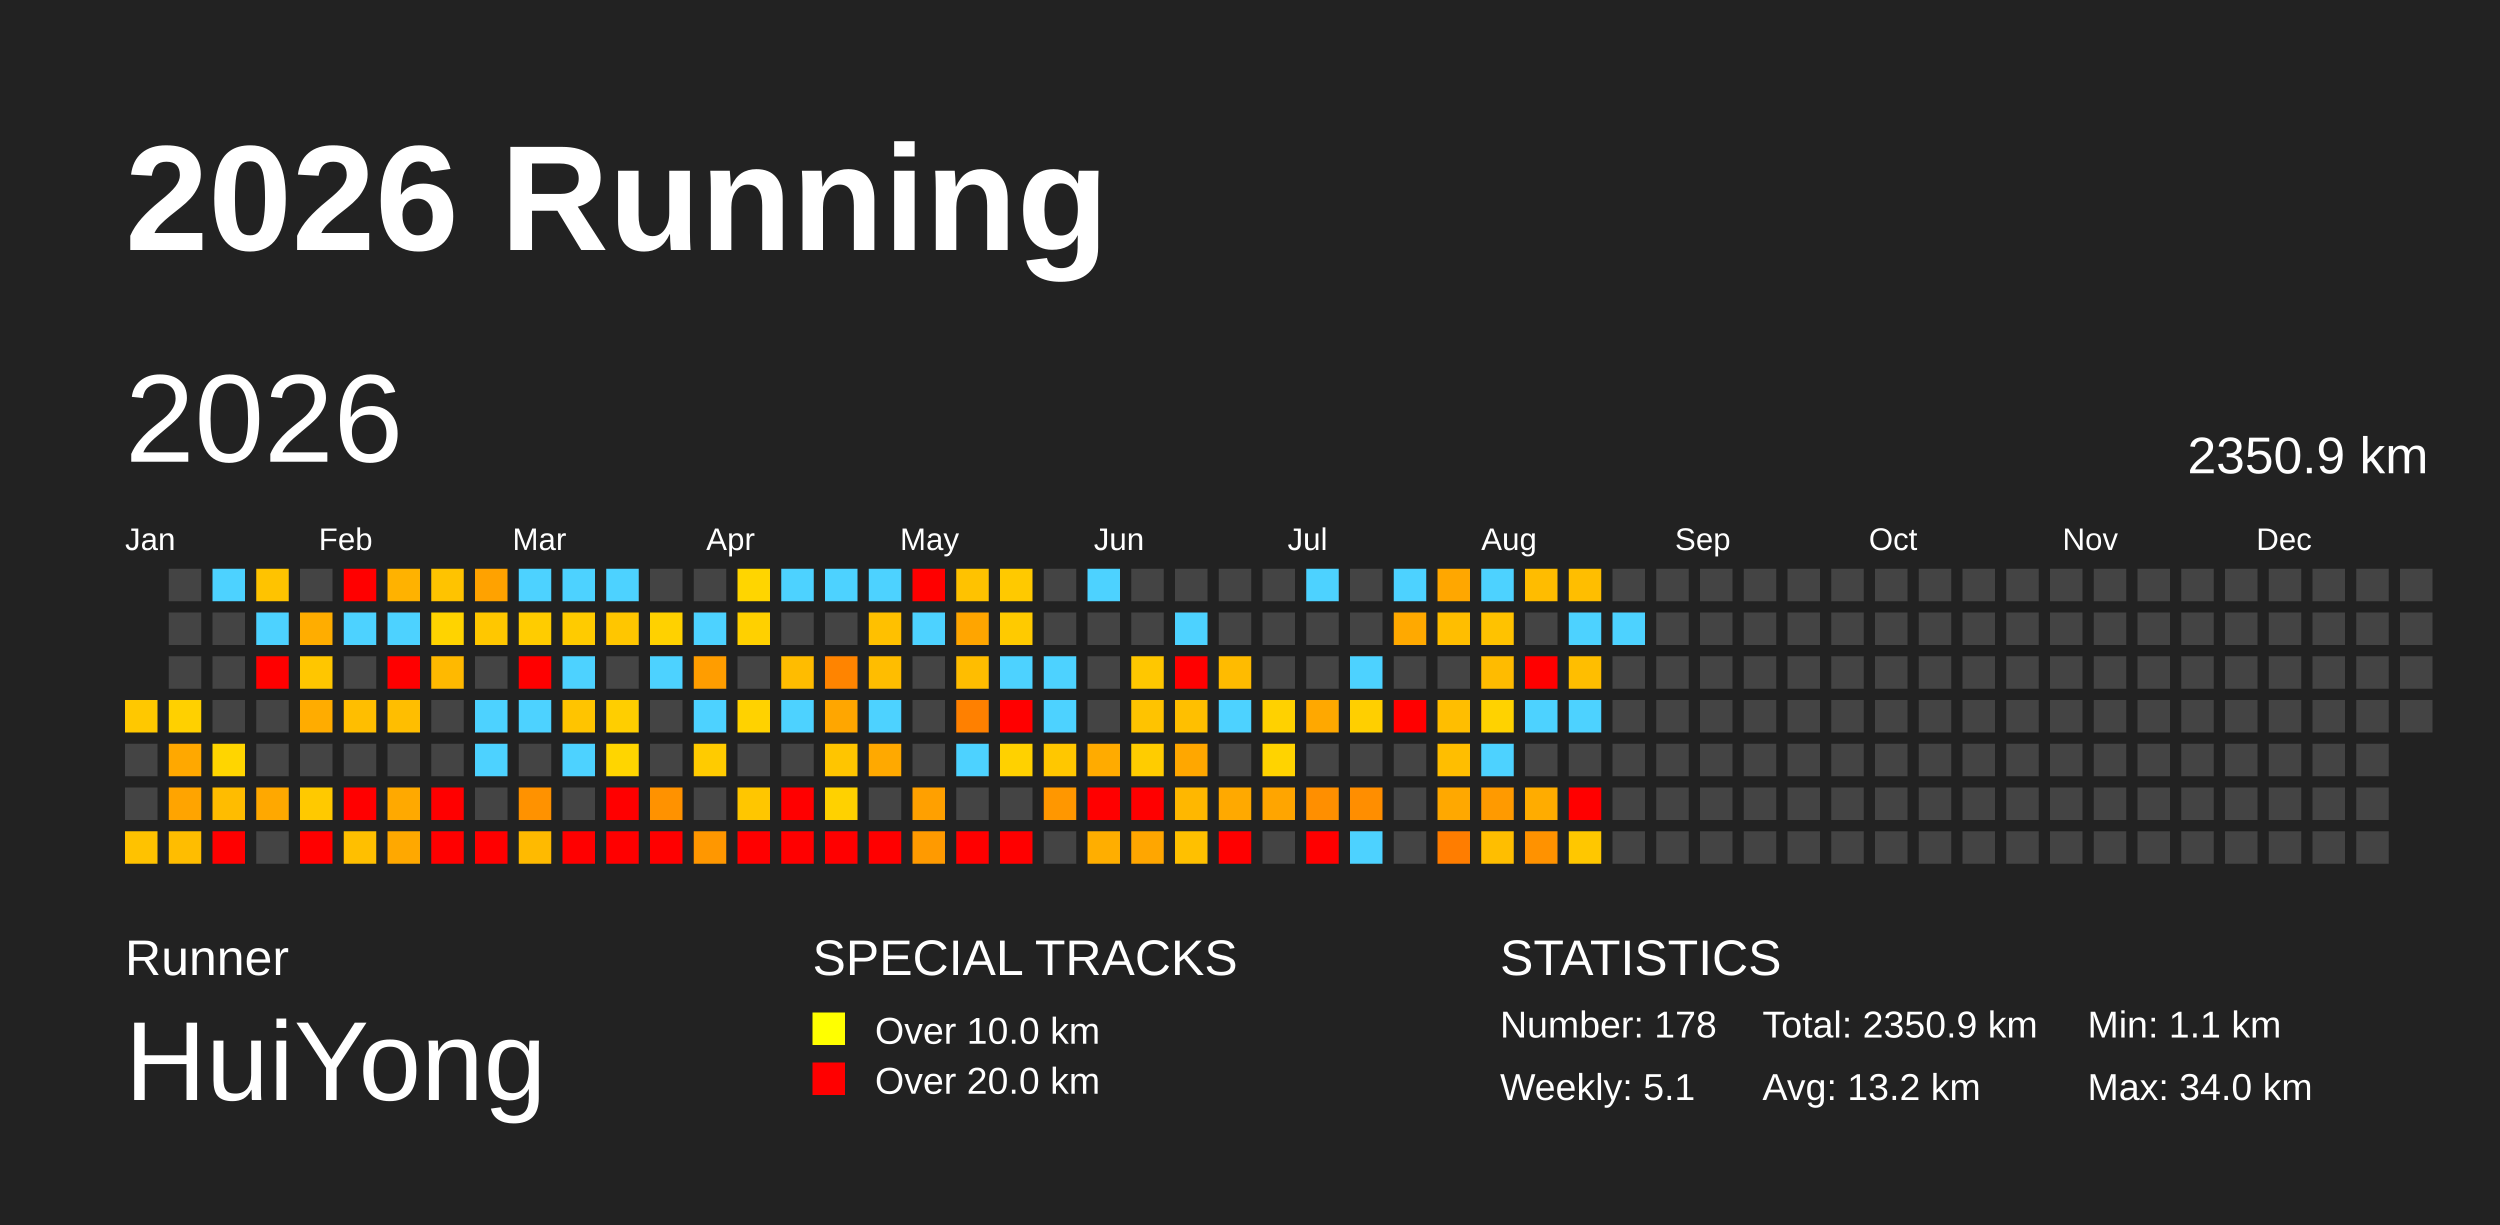
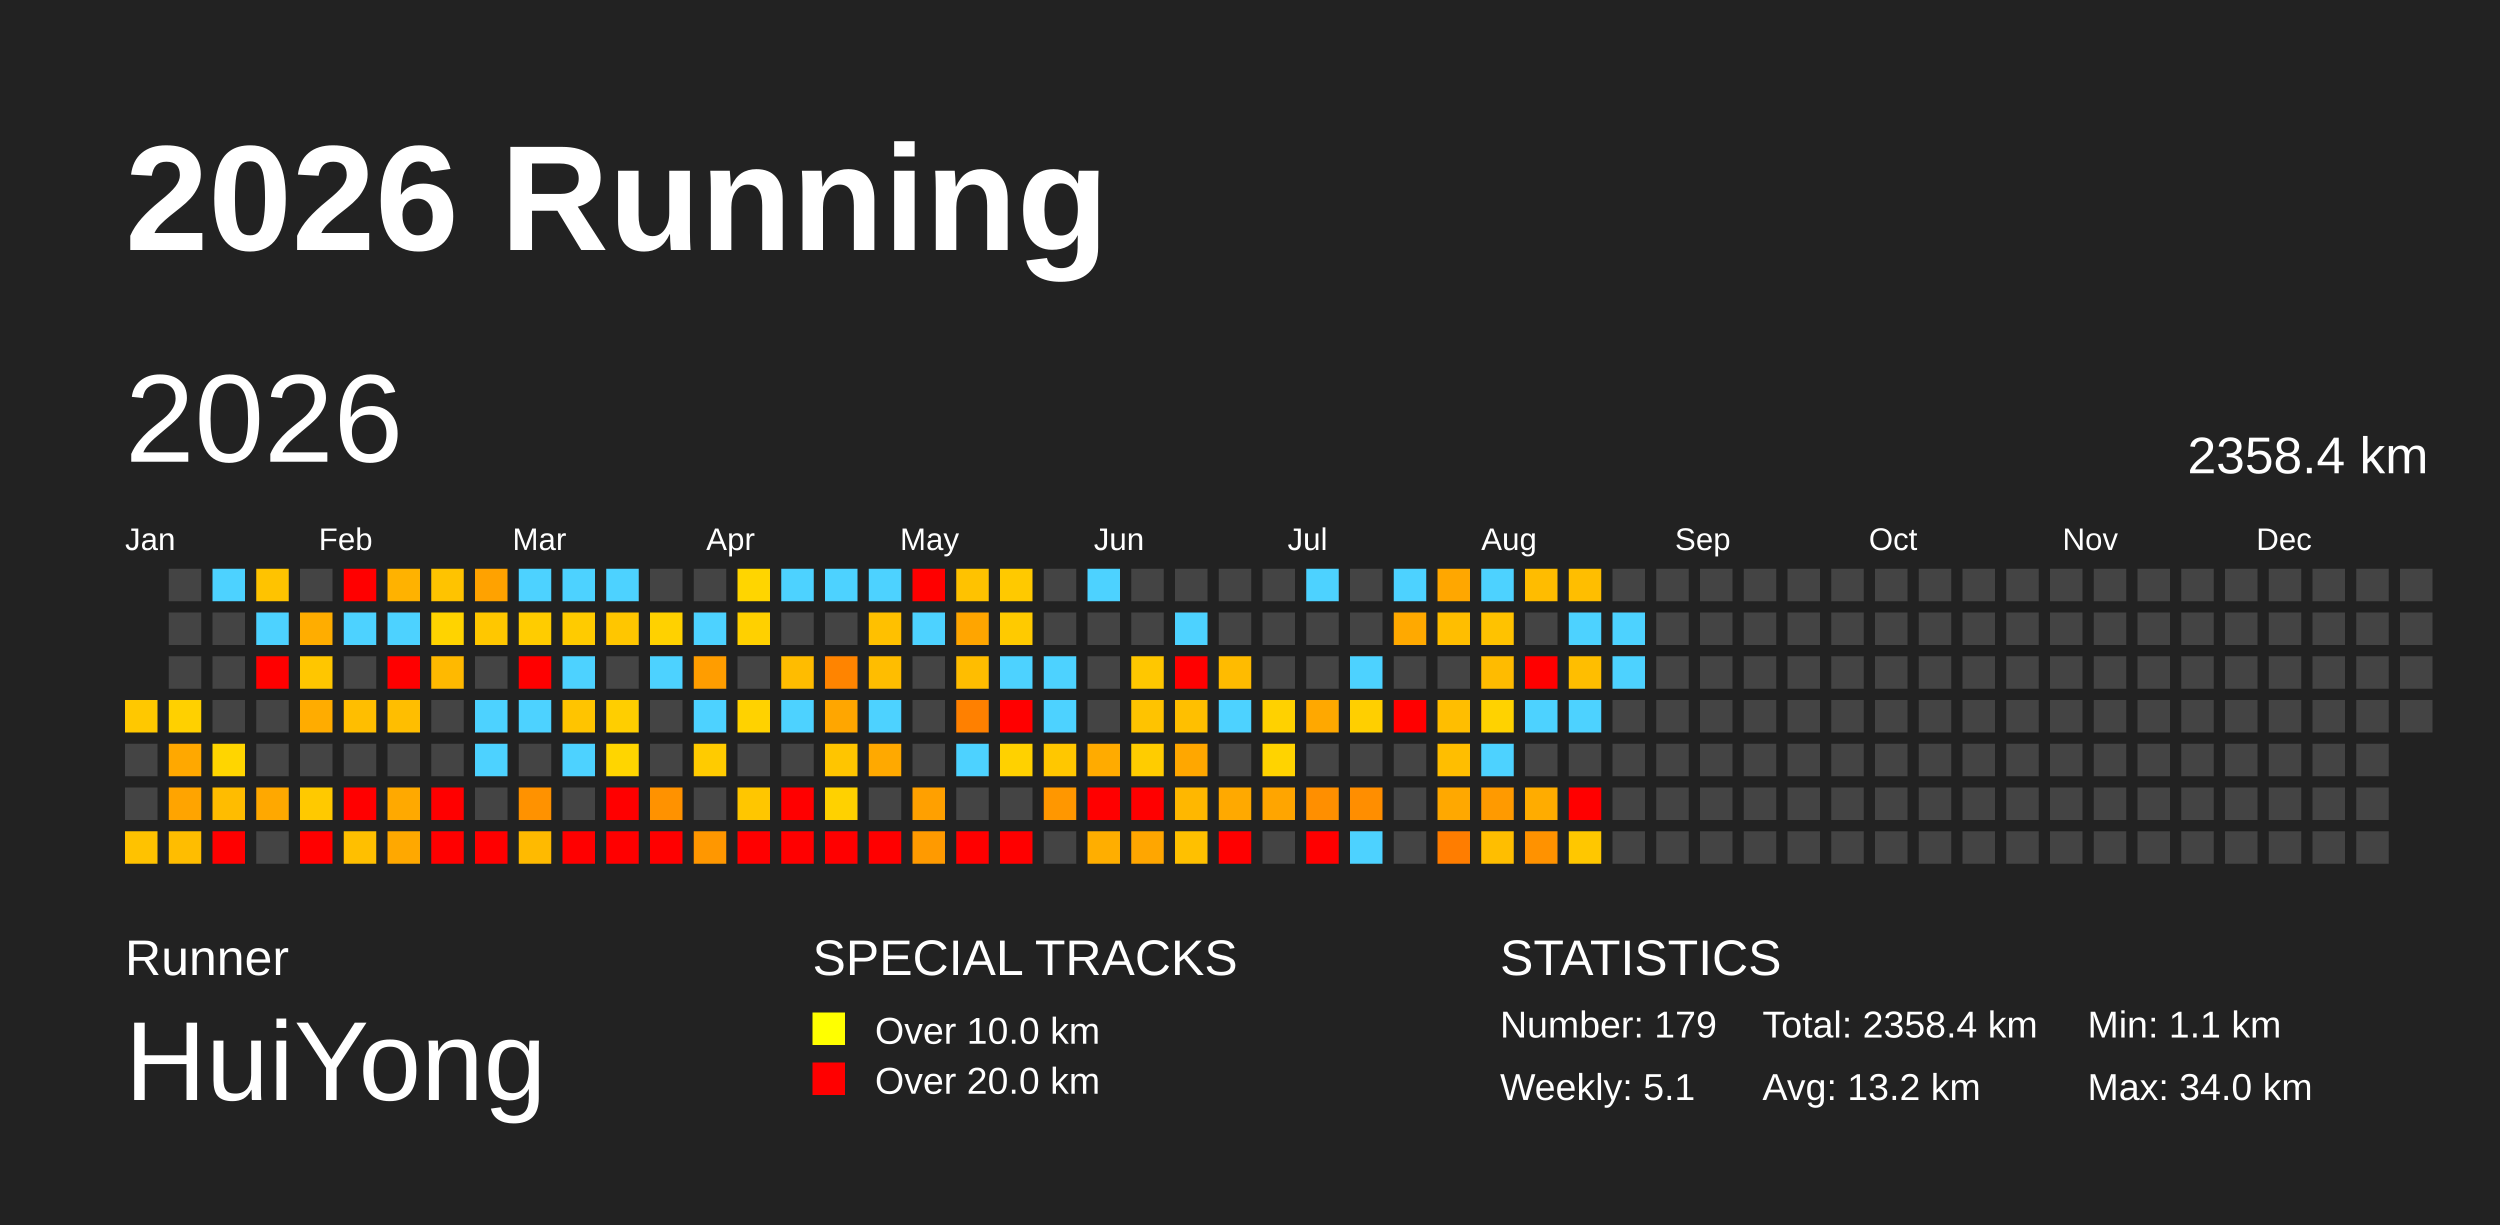
<svg xmlns="http://www.w3.org/2000/svg" baseProfile="full" height="98mm" version="1.1" viewBox="0,0,200,98" width="200mm">
  <defs />
  <rect fill="#222222" height="98" width="200" x="0" y="0" />
  <text fill="#FFFFFF" style="font-size:12px; font-family:Arial; font-weight:bold;" x="10" y="20">2026 Running</text>
  <text fill="#FFFFFF" style="font-size:4px; font-family:Arial" x="10" y="78">Runner</text>
  <text fill="#FFFFFF" style="font-size:9px; font-family:Arial" x="10" y="88">HuiYong</text>
  <text fill="#FFFFFF" style="font-size:4px; font-family:Arial" x="65" y="78">SPECIAL TRACKS</text>
  <rect fill="yellow" height="2.6" width="2.6" x="65" y="81" />
  <text fill="#FFFFFF" style="font-size:3px; font-family:Arial" x="70" y="83.5">Over 10.0 km</text>
  <rect fill="red" height="2.6" width="2.6" x="65" y="85" />
  <text fill="#FFFFFF" style="font-size:3px; font-family:Arial" x="70" y="87.5">Over 20.0 km</text>
  <text fill="#FFFFFF" style="font-size:4px; font-family:Arial" x="120" y="78">STATISTICS</text>
-   <text fill="#FFFFFF" style="font-size:3px; font-family:Arial" x="120" y="83">Number: 178</text>
+   <text fill="#FFFFFF" style="font-size:3px; font-family:Arial" x="120" y="83">Number: 179</text>
  <text fill="#FFFFFF" style="font-size:3px; font-family:Arial" x="120" y="88">Weekly: 5.1</text>
-   <text fill="#FFFFFF" style="font-size:3px; font-family:Arial" x="141" y="83">Total: 2350.9 km</text>
+   <text fill="#FFFFFF" style="font-size:3px; font-family:Arial" x="141" y="83">Total: 2358.4 km</text>
  <text fill="#FFFFFF" style="font-size:3px; font-family:Arial" x="141" y="88">Avg: 13.2 km</text>
  <text fill="#FFFFFF" style="font-size:3px; font-family:Arial" x="167" y="83">Min: 1.1 km</text>
  <text fill="#FFFFFF" style="font-size:3px; font-family:Arial" x="167" y="88">Max: 34.0 km</text>
  <text dominant-baseline="hanging" fill="#FFFFFF" style="font-size:10.0px; font-family:Arial;" x="10" y="30">2026</text>
-   <text dominant-baseline="hanging" fill="#FFFFFF" style="font-size:4.125px; font-family:Arial;" x="175" y="35">2350.9 km</text>
+   <text dominant-baseline="hanging" fill="#FFFFFF" style="font-size:4.125px; font-family:Arial;" x="175" y="35">2358.4 km</text>
  <text fill="#FFFFFF" style="font-size:2.5px; font-family:Arial" x="10.0" y="44">Jan</text>
  <text fill="#FFFFFF" style="font-size:2.5px; font-family:Arial" x="25.5" y="44">Feb</text>
  <text fill="#FFFFFF" style="font-size:2.5px; font-family:Arial" x="41.0" y="44">Mar</text>
  <text fill="#FFFFFF" style="font-size:2.5px; font-family:Arial" x="56.5" y="44">Apr</text>
  <text fill="#FFFFFF" style="font-size:2.5px; font-family:Arial" x="72.0" y="44">May</text>
  <text fill="#FFFFFF" style="font-size:2.5px; font-family:Arial" x="87.5" y="44">Jun</text>
  <text fill="#FFFFFF" style="font-size:2.5px; font-family:Arial" x="103.0" y="44">Jul</text>
  <text fill="#FFFFFF" style="font-size:2.5px; font-family:Arial" x="118.5" y="44">Aug</text>
  <text fill="#FFFFFF" style="font-size:2.5px; font-family:Arial" x="134.0" y="44">Sep</text>
  <text fill="#FFFFFF" style="font-size:2.5px; font-family:Arial" x="149.5" y="44">Oct</text>
  <text fill="#FFFFFF" style="font-size:2.5px; font-family:Arial" x="165.0" y="44">Nov</text>
  <text fill="#FFFFFF" style="font-size:2.5px; font-family:Arial" x="180.5" y="44">Dec</text>
  <rect fill="#ffc800" height="2.6" width="2.6" x="10.0" y="56.0" />
  <rect fill="#444444" height="2.6" width="2.6" x="10.0" y="59.5" />
  <rect fill="#444444" height="2.6" width="2.6" x="10.0" y="63.0" />
  <rect fill="#ffc200" height="2.6" width="2.6" x="10.0" y="66.5" />
  <rect fill="#444444" height="2.6" width="2.6" x="13.5" y="45.5" />
  <rect fill="#444444" height="2.6" width="2.6" x="13.5" y="49.0" />
  <rect fill="#444444" height="2.6" width="2.6" x="13.5" y="52.5" />
  <rect fill="#ffd000" height="2.6" width="2.6" x="13.5" y="56.0" />
  <rect fill="#ffa800" height="2.6" width="2.6" x="13.5" y="59.5" />
  <rect fill="#ffa400" height="2.6" width="2.6" x="13.5" y="63.0" />
  <rect fill="#ffbd00" height="2.6" width="2.6" x="13.5" y="66.5" />
  <rect fill="#4dd2ff" height="2.6" width="2.6" x="17.0" y="45.5" />
  <rect fill="#444444" height="2.6" width="2.6" x="17.0" y="49.0" />
  <rect fill="#444444" height="2.6" width="2.6" x="17.0" y="52.5" />
  <rect fill="#444444" height="2.6" width="2.6" x="17.0" y="56.0" />
  <rect fill="#ffd500" height="2.6" width="2.6" x="17.0" y="59.5" />
  <rect fill="#ffbc00" height="2.6" width="2.6" x="17.0" y="63.0" />
  <rect fill="red" height="2.6" width="2.6" x="17.0" y="66.5" />
  <rect fill="#ffc300" height="2.6" width="2.6" x="20.5" y="45.5" />
  <rect fill="#4dd2ff" height="2.6" width="2.6" x="20.5" y="49.0" />
  <rect fill="red" height="2.6" width="2.6" x="20.5" y="52.5" />
  <rect fill="#444444" height="2.6" width="2.6" x="20.5" y="56.0" />
  <rect fill="#444444" height="2.6" width="2.6" x="20.5" y="59.5" />
  <rect fill="#ffa800" height="2.6" width="2.6" x="20.5" y="63.0" />
  <rect fill="#444444" height="2.6" width="2.6" x="20.5" y="66.5" />
  <rect fill="#444444" height="2.6" width="2.6" x="24.0" y="45.5" />
  <rect fill="#ffad00" height="2.6" width="2.6" x="24.0" y="49.0" />
  <rect fill="#ffc600" height="2.6" width="2.6" x="24.0" y="52.5" />
  <rect fill="#ffac00" height="2.6" width="2.6" x="24.0" y="56.0" />
  <rect fill="#444444" height="2.6" width="2.6" x="24.0" y="59.5" />
  <rect fill="#ffc900" height="2.6" width="2.6" x="24.0" y="63.0" />
  <rect fill="red" height="2.6" width="2.6" x="24.0" y="66.5" />
  <rect fill="red" height="2.6" width="2.6" x="27.5" y="45.5" />
  <rect fill="#4dd2ff" height="2.6" width="2.6" x="27.5" y="49.0" />
  <rect fill="#444444" height="2.6" width="2.6" x="27.5" y="52.5" />
  <rect fill="#ffbe00" height="2.6" width="2.6" x="27.5" y="56.0" />
  <rect fill="#444444" height="2.6" width="2.6" x="27.5" y="59.5" />
  <rect fill="red" height="2.6" width="2.6" x="27.5" y="63.0" />
  <rect fill="#ffbf00" height="2.6" width="2.6" x="27.5" y="66.5" />
  <rect fill="#ffb200" height="2.6" width="2.6" x="31.0" y="45.5" />
  <rect fill="#4dd2ff" height="2.6" width="2.6" x="31.0" y="49.0" />
  <rect fill="red" height="2.6" width="2.6" x="31.0" y="52.5" />
  <rect fill="#ffbe00" height="2.6" width="2.6" x="31.0" y="56.0" />
  <rect fill="#444444" height="2.6" width="2.6" x="31.0" y="59.5" />
  <rect fill="#ffa900" height="2.6" width="2.6" x="31.0" y="63.0" />
  <rect fill="#ffa800" height="2.6" width="2.6" x="31.0" y="66.5" />
  <rect fill="#ffc300" height="2.6" width="2.6" x="34.5" y="45.5" />
  <rect fill="#ffd300" height="2.6" width="2.6" x="34.5" y="49.0" />
  <rect fill="#ffb900" height="2.6" width="2.6" x="34.5" y="52.5" />
  <rect fill="#444444" height="2.6" width="2.6" x="34.5" y="56.0" />
  <rect fill="#444444" height="2.6" width="2.6" x="34.5" y="59.5" />
  <rect fill="red" height="2.6" width="2.6" x="34.5" y="63.0" />
  <rect fill="red" height="2.6" width="2.6" x="34.5" y="66.5" />
  <rect fill="#ffa200" height="2.6" width="2.6" x="38.0" y="45.5" />
  <rect fill="#ffc700" height="2.6" width="2.6" x="38.0" y="49.0" />
  <rect fill="#444444" height="2.6" width="2.6" x="38.0" y="52.5" />
  <rect fill="#4dd2ff" height="2.6" width="2.6" x="38.0" y="56.0" />
  <rect fill="#4dd2ff" height="2.6" width="2.6" x="38.0" y="59.5" />
  <rect fill="#444444" height="2.6" width="2.6" x="38.0" y="63.0" />
  <rect fill="red" height="2.6" width="2.6" x="38.0" y="66.5" />
  <rect fill="#4dd2ff" height="2.6" width="2.6" x="41.5" y="45.5" />
  <rect fill="#ffcc00" height="2.6" width="2.6" x="41.5" y="49.0" />
  <rect fill="red" height="2.6" width="2.6" x="41.5" y="52.5" />
  <rect fill="#4dd2ff" height="2.6" width="2.6" x="41.5" y="56.0" />
  <rect fill="#444444" height="2.6" width="2.6" x="41.5" y="59.5" />
  <rect fill="#ff9200" height="2.6" width="2.6" x="41.5" y="63.0" />
  <rect fill="#ffba00" height="2.6" width="2.6" x="41.5" y="66.5" />
  <rect fill="#4dd2ff" height="2.6" width="2.6" x="45.0" y="45.5" />
  <rect fill="#ffcb00" height="2.6" width="2.6" x="45.0" y="49.0" />
  <rect fill="#4dd2ff" height="2.6" width="2.6" x="45.0" y="52.5" />
  <rect fill="#ffc400" height="2.6" width="2.6" x="45.0" y="56.0" />
  <rect fill="#4dd2ff" height="2.6" width="2.6" x="45.0" y="59.5" />
  <rect fill="#444444" height="2.6" width="2.6" x="45.0" y="63.0" />
  <rect fill="red" height="2.6" width="2.6" x="45.0" y="66.5" />
  <rect fill="#4dd2ff" height="2.6" width="2.6" x="48.5" y="45.5" />
  <rect fill="#ffc600" height="2.6" width="2.6" x="48.5" y="49.0" />
  <rect fill="#444444" height="2.6" width="2.6" x="48.5" y="52.5" />
  <rect fill="#ffce00" height="2.6" width="2.6" x="48.5" y="56.0" />
  <rect fill="#ffd500" height="2.6" width="2.6" x="48.5" y="59.5" />
  <rect fill="red" height="2.6" width="2.6" x="48.5" y="63.0" />
  <rect fill="red" height="2.6" width="2.6" x="48.5" y="66.5" />
  <rect fill="#444444" height="2.6" width="2.6" x="52.0" y="45.5" />
  <rect fill="#ffd100" height="2.6" width="2.6" x="52.0" y="49.0" />
  <rect fill="#4dd2ff" height="2.6" width="2.6" x="52.0" y="52.5" />
  <rect fill="#444444" height="2.6" width="2.6" x="52.0" y="56.0" />
  <rect fill="#444444" height="2.6" width="2.6" x="52.0" y="59.5" />
  <rect fill="#ff9200" height="2.6" width="2.6" x="52.0" y="63.0" />
  <rect fill="red" height="2.6" width="2.6" x="52.0" y="66.5" />
  <rect fill="#444444" height="2.6" width="2.6" x="55.5" y="45.5" />
  <rect fill="#4dd2ff" height="2.6" width="2.6" x="55.5" y="49.0" />
  <rect fill="#ff9d00" height="2.6" width="2.6" x="55.5" y="52.5" />
  <rect fill="#4dd2ff" height="2.6" width="2.6" x="55.5" y="56.0" />
  <rect fill="#ffcb00" height="2.6" width="2.6" x="55.5" y="59.5" />
  <rect fill="#444444" height="2.6" width="2.6" x="55.5" y="63.0" />
  <rect fill="#ff9700" height="2.6" width="2.6" x="55.5" y="66.5" />
  <rect fill="#ffd500" height="2.6" width="2.6" x="59.0" y="45.5" />
  <rect fill="#ffd000" height="2.6" width="2.6" x="59.0" y="49.0" />
  <rect fill="#444444" height="2.6" width="2.6" x="59.0" y="52.5" />
  <rect fill="#ffd200" height="2.6" width="2.6" x="59.0" y="56.0" />
  <rect fill="#444444" height="2.6" width="2.6" x="59.0" y="59.5" />
  <rect fill="#ffc600" height="2.6" width="2.6" x="59.0" y="63.0" />
  <rect fill="red" height="2.6" width="2.6" x="59.0" y="66.5" />
  <rect fill="#4dd2ff" height="2.6" width="2.6" x="62.5" y="45.5" />
  <rect fill="#444444" height="2.6" width="2.6" x="62.5" y="49.0" />
  <rect fill="#ffbc00" height="2.6" width="2.6" x="62.5" y="52.5" />
  <rect fill="#4dd2ff" height="2.6" width="2.6" x="62.5" y="56.0" />
  <rect fill="#444444" height="2.6" width="2.6" x="62.5" y="59.5" />
  <rect fill="red" height="2.6" width="2.6" x="62.5" y="63.0" />
  <rect fill="red" height="2.6" width="2.6" x="62.5" y="66.5" />
  <rect fill="#4dd2ff" height="2.6" width="2.6" x="66.0" y="45.5" />
  <rect fill="#444444" height="2.6" width="2.6" x="66.0" y="49.0" />
  <rect fill="#ff8400" height="2.6" width="2.6" x="66.0" y="52.5" />
  <rect fill="#ffa600" height="2.6" width="2.6" x="66.0" y="56.0" />
  <rect fill="#ffc500" height="2.6" width="2.6" x="66.0" y="59.5" />
  <rect fill="#ffd100" height="2.6" width="2.6" x="66.0" y="63.0" />
  <rect fill="red" height="2.6" width="2.6" x="66.0" y="66.5" />
  <rect fill="#4dd2ff" height="2.6" width="2.6" x="69.5" y="45.5" />
  <rect fill="#ffc000" height="2.6" width="2.6" x="69.5" y="49.0" />
  <rect fill="#ffbd00" height="2.6" width="2.6" x="69.5" y="52.5" />
  <rect fill="#4dd2ff" height="2.6" width="2.6" x="69.5" y="56.0" />
  <rect fill="#ffa900" height="2.6" width="2.6" x="69.5" y="59.5" />
  <rect fill="#444444" height="2.6" width="2.6" x="69.5" y="63.0" />
  <rect fill="red" height="2.6" width="2.6" x="69.5" y="66.5" />
  <rect fill="red" height="2.6" width="2.6" x="73.0" y="45.5" />
  <rect fill="#4dd2ff" height="2.6" width="2.6" x="73.0" y="49.0" />
  <rect fill="#444444" height="2.6" width="2.6" x="73.0" y="52.5" />
  <rect fill="#444444" height="2.6" width="2.6" x="73.0" y="56.0" />
  <rect fill="#444444" height="2.6" width="2.6" x="73.0" y="59.5" />
  <rect fill="#ffa000" height="2.6" width="2.6" x="73.0" y="63.0" />
  <rect fill="#ff9a00" height="2.6" width="2.6" x="73.0" y="66.5" />
  <rect fill="#ffc200" height="2.6" width="2.6" x="76.5" y="45.5" />
  <rect fill="#ffa500" height="2.6" width="2.6" x="76.5" y="49.0" />
  <rect fill="#ffbd00" height="2.6" width="2.6" x="76.5" y="52.5" />
  <rect fill="#ff8000" height="2.6" width="2.6" x="76.5" y="56.0" />
  <rect fill="#4dd2ff" height="2.6" width="2.6" x="76.5" y="59.5" />
  <rect fill="#444444" height="2.6" width="2.6" x="76.5" y="63.0" />
  <rect fill="red" height="2.6" width="2.6" x="76.5" y="66.5" />
  <rect fill="#ffc900" height="2.6" width="2.6" x="80.0" y="45.5" />
  <rect fill="#ffca00" height="2.6" width="2.6" x="80.0" y="49.0" />
  <rect fill="#4dd2ff" height="2.6" width="2.6" x="80.0" y="52.5" />
  <rect fill="red" height="2.6" width="2.6" x="80.0" y="56.0" />
  <rect fill="#ffd100" height="2.6" width="2.6" x="80.0" y="59.5" />
  <rect fill="#444444" height="2.6" width="2.6" x="80.0" y="63.0" />
  <rect fill="red" height="2.6" width="2.6" x="80.0" y="66.5" />
  <rect fill="#444444" height="2.6" width="2.6" x="83.5" y="45.5" />
  <rect fill="#444444" height="2.6" width="2.6" x="83.5" y="49.0" />
  <rect fill="#4dd2ff" height="2.6" width="2.6" x="83.5" y="52.5" />
  <rect fill="#4dd2ff" height="2.6" width="2.6" x="83.5" y="56.0" />
  <rect fill="#ffc700" height="2.6" width="2.6" x="83.5" y="59.5" />
  <rect fill="#ff9700" height="2.6" width="2.6" x="83.5" y="63.0" />
  <rect fill="#444444" height="2.6" width="2.6" x="83.5" y="66.5" />
  <rect fill="#4dd2ff" height="2.6" width="2.6" x="87.0" y="45.5" />
  <rect fill="#444444" height="2.6" width="2.6" x="87.0" y="49.0" />
  <rect fill="#444444" height="2.6" width="2.6" x="87.0" y="52.5" />
  <rect fill="#444444" height="2.6" width="2.6" x="87.0" y="56.0" />
  <rect fill="#ffab00" height="2.6" width="2.6" x="87.0" y="59.5" />
  <rect fill="red" height="2.6" width="2.6" x="87.0" y="63.0" />
  <rect fill="#ffae00" height="2.6" width="2.6" x="87.0" y="66.5" />
  <rect fill="#444444" height="2.6" width="2.6" x="90.5" y="45.5" />
  <rect fill="#444444" height="2.6" width="2.6" x="90.5" y="49.0" />
  <rect fill="#ffc700" height="2.6" width="2.6" x="90.5" y="52.5" />
  <rect fill="#ffc300" height="2.6" width="2.6" x="90.5" y="56.0" />
  <rect fill="#ffcc00" height="2.6" width="2.6" x="90.5" y="59.5" />
  <rect fill="red" height="2.6" width="2.6" x="90.5" y="63.0" />
  <rect fill="#ffa600" height="2.6" width="2.6" x="90.5" y="66.5" />
  <rect fill="#444444" height="2.6" width="2.6" x="94.0" y="45.5" />
  <rect fill="#4dd2ff" height="2.6" width="2.6" x="94.0" y="49.0" />
  <rect fill="red" height="2.6" width="2.6" x="94.0" y="52.5" />
  <rect fill="#ffbf00" height="2.6" width="2.6" x="94.0" y="56.0" />
  <rect fill="#ffa700" height="2.6" width="2.6" x="94.0" y="59.5" />
  <rect fill="#ffb700" height="2.6" width="2.6" x="94.0" y="63.0" />
  <rect fill="#ffc000" height="2.6" width="2.6" x="94.0" y="66.5" />
  <rect fill="#444444" height="2.6" width="2.6" x="97.5" y="45.5" />
  <rect fill="#444444" height="2.6" width="2.6" x="97.5" y="49.0" />
  <rect fill="#ffbb00" height="2.6" width="2.6" x="97.5" y="52.5" />
  <rect fill="#4dd2ff" height="2.6" width="2.6" x="97.5" y="56.0" />
  <rect fill="#444444" height="2.6" width="2.6" x="97.5" y="59.5" />
  <rect fill="#ffa900" height="2.6" width="2.6" x="97.5" y="63.0" />
  <rect fill="red" height="2.6" width="2.6" x="97.5" y="66.5" />
  <rect fill="#444444" height="2.6" width="2.6" x="101.0" y="45.5" />
  <rect fill="#444444" height="2.6" width="2.6" x="101.0" y="49.0" />
  <rect fill="#444444" height="2.6" width="2.6" x="101.0" y="52.5" />
  <rect fill="#ffd100" height="2.6" width="2.6" x="101.0" y="56.0" />
  <rect fill="#ffd300" height="2.6" width="2.6" x="101.0" y="59.5" />
  <rect fill="#ffa500" height="2.6" width="2.6" x="101.0" y="63.0" />
  <rect fill="#444444" height="2.6" width="2.6" x="101.0" y="66.5" />
  <rect fill="#4dd2ff" height="2.6" width="2.6" x="104.5" y="45.5" />
  <rect fill="#444444" height="2.6" width="2.6" x="104.5" y="49.0" />
  <rect fill="#444444" height="2.6" width="2.6" x="104.5" y="52.5" />
  <rect fill="#ffa800" height="2.6" width="2.6" x="104.5" y="56.0" />
  <rect fill="#444444" height="2.6" width="2.6" x="104.5" y="59.5" />
  <rect fill="#ff8f00" height="2.6" width="2.6" x="104.5" y="63.0" />
  <rect fill="red" height="2.6" width="2.6" x="104.5" y="66.5" />
  <rect fill="#444444" height="2.6" width="2.6" x="108.0" y="45.5" />
  <rect fill="#444444" height="2.6" width="2.6" x="108.0" y="49.0" />
  <rect fill="#4dd2ff" height="2.6" width="2.6" x="108.0" y="52.5" />
  <rect fill="#ffcf00" height="2.6" width="2.6" x="108.0" y="56.0" />
  <rect fill="#444444" height="2.6" width="2.6" x="108.0" y="59.5" />
  <rect fill="#ff8e00" height="2.6" width="2.6" x="108.0" y="63.0" />
  <rect fill="#4dd2ff" height="2.6" width="2.6" x="108.0" y="66.5" />
  <rect fill="#4dd2ff" height="2.6" width="2.6" x="111.5" y="45.5" />
  <rect fill="#ffa900" height="2.6" width="2.6" x="111.5" y="49.0" />
  <rect fill="#444444" height="2.6" width="2.6" x="111.5" y="52.5" />
  <rect fill="red" height="2.6" width="2.6" x="111.5" y="56.0" />
  <rect fill="#444444" height="2.6" width="2.6" x="111.5" y="59.5" />
  <rect fill="#444444" height="2.6" width="2.6" x="111.5" y="63.0" />
  <rect fill="#444444" height="2.6" width="2.6" x="111.5" y="66.5" />
  <rect fill="#ffa700" height="2.6" width="2.6" x="115.0" y="45.5" />
  <rect fill="#ffbe00" height="2.6" width="2.6" x="115.0" y="49.0" />
  <rect fill="#444444" height="2.6" width="2.6" x="115.0" y="52.5" />
  <rect fill="#ffbe00" height="2.6" width="2.6" x="115.0" y="56.0" />
  <rect fill="#ffbe00" height="2.6" width="2.6" x="115.0" y="59.5" />
  <rect fill="#ffa800" height="2.6" width="2.6" x="115.0" y="63.0" />
  <rect fill="#ff7d00" height="2.6" width="2.6" x="115.0" y="66.5" />
  <rect fill="#4dd2ff" height="2.6" width="2.6" x="118.5" y="45.5" />
  <rect fill="#ffc200" height="2.6" width="2.6" x="118.5" y="49.0" />
  <rect fill="#ffbb00" height="2.6" width="2.6" x="118.5" y="52.5" />
  <rect fill="#ffd200" height="2.6" width="2.6" x="118.5" y="56.0" />
  <rect fill="#4dd2ff" height="2.6" width="2.6" x="118.5" y="59.5" />
  <rect fill="#ff9a00" height="2.6" width="2.6" x="118.5" y="63.0" />
  <rect fill="#ffbe00" height="2.6" width="2.6" x="118.5" y="66.5" />
  <rect fill="#ffbc00" height="2.6" width="2.6" x="122.0" y="45.5" />
  <rect fill="#444444" height="2.6" width="2.6" x="122.0" y="49.0" />
  <rect fill="red" height="2.6" width="2.6" x="122.0" y="52.5" />
  <rect fill="#4dd2ff" height="2.6" width="2.6" x="122.0" y="56.0" />
  <rect fill="#444444" height="2.6" width="2.6" x="122.0" y="59.5" />
  <rect fill="#ffac00" height="2.6" width="2.6" x="122.0" y="63.0" />
  <rect fill="#ff9200" height="2.6" width="2.6" x="122.0" y="66.5" />
  <rect fill="#ffbe00" height="2.6" width="2.6" x="125.5" y="45.5" />
  <rect fill="#4dd2ff" height="2.6" width="2.6" x="125.5" y="49.0" />
  <rect fill="#ffbe00" height="2.6" width="2.6" x="125.5" y="52.5" />
  <rect fill="#4dd2ff" height="2.6" width="2.6" x="125.5" y="56.0" />
  <rect fill="#444444" height="2.6" width="2.6" x="125.5" y="59.5" />
  <rect fill="red" height="2.6" width="2.6" x="125.5" y="63.0" />
  <rect fill="#ffc700" height="2.6" width="2.6" x="125.5" y="66.5" />
  <rect fill="#444444" height="2.6" width="2.6" x="129.0" y="45.5" />
  <rect fill="#4dd2ff" height="2.6" width="2.6" x="129.0" y="49.0" />
-   <rect fill="#444444" height="2.6" width="2.6" x="129.0" y="52.5" />
+   <rect fill="#4dd2ff" height="2.6" width="2.6" x="129.0" y="52.5" />
  <rect fill="#444444" height="2.6" width="2.6" x="129.0" y="56.0" />
  <rect fill="#444444" height="2.6" width="2.6" x="129.0" y="59.5" />
  <rect fill="#444444" height="2.6" width="2.6" x="129.0" y="63.0" />
  <rect fill="#444444" height="2.6" width="2.6" x="129.0" y="66.5" />
  <rect fill="#444444" height="2.6" width="2.6" x="132.5" y="45.5" />
  <rect fill="#444444" height="2.6" width="2.6" x="132.5" y="49.0" />
  <rect fill="#444444" height="2.6" width="2.6" x="132.5" y="52.5" />
  <rect fill="#444444" height="2.6" width="2.6" x="132.5" y="56.0" />
  <rect fill="#444444" height="2.6" width="2.6" x="132.5" y="59.5" />
  <rect fill="#444444" height="2.6" width="2.6" x="132.5" y="63.0" />
  <rect fill="#444444" height="2.6" width="2.6" x="132.5" y="66.5" />
  <rect fill="#444444" height="2.6" width="2.6" x="136.0" y="45.5" />
  <rect fill="#444444" height="2.6" width="2.6" x="136.0" y="49.0" />
  <rect fill="#444444" height="2.6" width="2.6" x="136.0" y="52.5" />
  <rect fill="#444444" height="2.6" width="2.6" x="136.0" y="56.0" />
  <rect fill="#444444" height="2.6" width="2.6" x="136.0" y="59.5" />
  <rect fill="#444444" height="2.6" width="2.6" x="136.0" y="63.0" />
  <rect fill="#444444" height="2.6" width="2.6" x="136.0" y="66.5" />
  <rect fill="#444444" height="2.6" width="2.6" x="139.5" y="45.5" />
  <rect fill="#444444" height="2.6" width="2.6" x="139.5" y="49.0" />
  <rect fill="#444444" height="2.6" width="2.6" x="139.5" y="52.5" />
  <rect fill="#444444" height="2.6" width="2.6" x="139.5" y="56.0" />
  <rect fill="#444444" height="2.6" width="2.6" x="139.5" y="59.5" />
  <rect fill="#444444" height="2.6" width="2.6" x="139.5" y="63.0" />
  <rect fill="#444444" height="2.6" width="2.6" x="139.5" y="66.5" />
  <rect fill="#444444" height="2.6" width="2.6" x="143.0" y="45.5" />
  <rect fill="#444444" height="2.6" width="2.6" x="143.0" y="49.0" />
  <rect fill="#444444" height="2.6" width="2.6" x="143.0" y="52.5" />
  <rect fill="#444444" height="2.6" width="2.6" x="143.0" y="56.0" />
  <rect fill="#444444" height="2.6" width="2.6" x="143.0" y="59.5" />
  <rect fill="#444444" height="2.6" width="2.6" x="143.0" y="63.0" />
  <rect fill="#444444" height="2.6" width="2.6" x="143.0" y="66.5" />
  <rect fill="#444444" height="2.6" width="2.6" x="146.5" y="45.5" />
  <rect fill="#444444" height="2.6" width="2.6" x="146.5" y="49.0" />
  <rect fill="#444444" height="2.6" width="2.6" x="146.5" y="52.5" />
  <rect fill="#444444" height="2.6" width="2.6" x="146.5" y="56.0" />
  <rect fill="#444444" height="2.6" width="2.6" x="146.5" y="59.5" />
  <rect fill="#444444" height="2.6" width="2.6" x="146.5" y="63.0" />
  <rect fill="#444444" height="2.6" width="2.6" x="146.5" y="66.5" />
  <rect fill="#444444" height="2.6" width="2.6" x="150.0" y="45.5" />
  <rect fill="#444444" height="2.6" width="2.6" x="150.0" y="49.0" />
  <rect fill="#444444" height="2.6" width="2.6" x="150.0" y="52.5" />
  <rect fill="#444444" height="2.6" width="2.6" x="150.0" y="56.0" />
  <rect fill="#444444" height="2.6" width="2.6" x="150.0" y="59.5" />
  <rect fill="#444444" height="2.6" width="2.6" x="150.0" y="63.0" />
  <rect fill="#444444" height="2.6" width="2.6" x="150.0" y="66.5" />
  <rect fill="#444444" height="2.6" width="2.6" x="153.5" y="45.5" />
  <rect fill="#444444" height="2.6" width="2.6" x="153.5" y="49.0" />
  <rect fill="#444444" height="2.6" width="2.6" x="153.5" y="52.5" />
  <rect fill="#444444" height="2.6" width="2.6" x="153.5" y="56.0" />
  <rect fill="#444444" height="2.6" width="2.6" x="153.5" y="59.5" />
  <rect fill="#444444" height="2.6" width="2.6" x="153.5" y="63.0" />
  <rect fill="#444444" height="2.6" width="2.6" x="153.5" y="66.5" />
  <rect fill="#444444" height="2.6" width="2.6" x="157.0" y="45.5" />
  <rect fill="#444444" height="2.6" width="2.6" x="157.0" y="49.0" />
  <rect fill="#444444" height="2.6" width="2.6" x="157.0" y="52.5" />
  <rect fill="#444444" height="2.6" width="2.6" x="157.0" y="56.0" />
  <rect fill="#444444" height="2.6" width="2.6" x="157.0" y="59.5" />
  <rect fill="#444444" height="2.6" width="2.6" x="157.0" y="63.0" />
  <rect fill="#444444" height="2.6" width="2.6" x="157.0" y="66.5" />
  <rect fill="#444444" height="2.6" width="2.6" x="160.5" y="45.5" />
  <rect fill="#444444" height="2.6" width="2.6" x="160.5" y="49.0" />
  <rect fill="#444444" height="2.6" width="2.6" x="160.5" y="52.5" />
  <rect fill="#444444" height="2.6" width="2.6" x="160.5" y="56.0" />
  <rect fill="#444444" height="2.6" width="2.6" x="160.5" y="59.5" />
  <rect fill="#444444" height="2.6" width="2.6" x="160.5" y="63.0" />
  <rect fill="#444444" height="2.6" width="2.6" x="160.5" y="66.5" />
  <rect fill="#444444" height="2.6" width="2.6" x="164.0" y="45.5" />
  <rect fill="#444444" height="2.6" width="2.6" x="164.0" y="49.0" />
  <rect fill="#444444" height="2.6" width="2.6" x="164.0" y="52.5" />
  <rect fill="#444444" height="2.6" width="2.6" x="164.0" y="56.0" />
  <rect fill="#444444" height="2.6" width="2.6" x="164.0" y="59.5" />
  <rect fill="#444444" height="2.6" width="2.6" x="164.0" y="63.0" />
  <rect fill="#444444" height="2.6" width="2.6" x="164.0" y="66.5" />
  <rect fill="#444444" height="2.6" width="2.6" x="167.5" y="45.5" />
  <rect fill="#444444" height="2.6" width="2.6" x="167.5" y="49.0" />
  <rect fill="#444444" height="2.6" width="2.6" x="167.5" y="52.5" />
  <rect fill="#444444" height="2.6" width="2.6" x="167.5" y="56.0" />
  <rect fill="#444444" height="2.6" width="2.6" x="167.5" y="59.5" />
  <rect fill="#444444" height="2.6" width="2.6" x="167.5" y="63.0" />
  <rect fill="#444444" height="2.6" width="2.6" x="167.5" y="66.5" />
  <rect fill="#444444" height="2.6" width="2.6" x="171.0" y="45.5" />
  <rect fill="#444444" height="2.6" width="2.6" x="171.0" y="49.0" />
  <rect fill="#444444" height="2.6" width="2.6" x="171.0" y="52.5" />
  <rect fill="#444444" height="2.6" width="2.6" x="171.0" y="56.0" />
  <rect fill="#444444" height="2.6" width="2.6" x="171.0" y="59.5" />
  <rect fill="#444444" height="2.6" width="2.6" x="171.0" y="63.0" />
  <rect fill="#444444" height="2.6" width="2.6" x="171.0" y="66.5" />
  <rect fill="#444444" height="2.6" width="2.6" x="174.5" y="45.5" />
  <rect fill="#444444" height="2.6" width="2.6" x="174.5" y="49.0" />
  <rect fill="#444444" height="2.6" width="2.6" x="174.5" y="52.5" />
  <rect fill="#444444" height="2.6" width="2.6" x="174.5" y="56.0" />
  <rect fill="#444444" height="2.6" width="2.6" x="174.5" y="59.5" />
  <rect fill="#444444" height="2.6" width="2.6" x="174.5" y="63.0" />
  <rect fill="#444444" height="2.6" width="2.6" x="174.5" y="66.5" />
  <rect fill="#444444" height="2.6" width="2.6" x="178.0" y="45.5" />
  <rect fill="#444444" height="2.6" width="2.6" x="178.0" y="49.0" />
  <rect fill="#444444" height="2.6" width="2.6" x="178.0" y="52.5" />
  <rect fill="#444444" height="2.6" width="2.6" x="178.0" y="56.0" />
  <rect fill="#444444" height="2.6" width="2.6" x="178.0" y="59.5" />
  <rect fill="#444444" height="2.6" width="2.6" x="178.0" y="63.0" />
  <rect fill="#444444" height="2.6" width="2.6" x="178.0" y="66.5" />
  <rect fill="#444444" height="2.6" width="2.6" x="181.5" y="45.5" />
  <rect fill="#444444" height="2.6" width="2.6" x="181.5" y="49.0" />
  <rect fill="#444444" height="2.6" width="2.6" x="181.5" y="52.5" />
  <rect fill="#444444" height="2.6" width="2.6" x="181.5" y="56.0" />
  <rect fill="#444444" height="2.6" width="2.6" x="181.5" y="59.5" />
  <rect fill="#444444" height="2.6" width="2.6" x="181.5" y="63.0" />
  <rect fill="#444444" height="2.6" width="2.6" x="181.5" y="66.5" />
  <rect fill="#444444" height="2.6" width="2.6" x="185.0" y="45.5" />
  <rect fill="#444444" height="2.6" width="2.6" x="185.0" y="49.0" />
  <rect fill="#444444" height="2.6" width="2.6" x="185.0" y="52.5" />
  <rect fill="#444444" height="2.6" width="2.6" x="185.0" y="56.0" />
  <rect fill="#444444" height="2.6" width="2.6" x="185.0" y="59.5" />
  <rect fill="#444444" height="2.6" width="2.6" x="185.0" y="63.0" />
  <rect fill="#444444" height="2.6" width="2.6" x="185.0" y="66.5" />
  <rect fill="#444444" height="2.6" width="2.6" x="188.5" y="45.5" />
  <rect fill="#444444" height="2.6" width="2.6" x="188.5" y="49.0" />
  <rect fill="#444444" height="2.6" width="2.6" x="188.5" y="52.5" />
  <rect fill="#444444" height="2.6" width="2.6" x="188.5" y="56.0" />
  <rect fill="#444444" height="2.6" width="2.6" x="188.5" y="59.5" />
  <rect fill="#444444" height="2.6" width="2.6" x="188.5" y="63.0" />
  <rect fill="#444444" height="2.6" width="2.6" x="188.5" y="66.5" />
  <rect fill="#444444" height="2.6" width="2.6" x="192.0" y="45.5" />
  <rect fill="#444444" height="2.6" width="2.6" x="192.0" y="49.0" />
  <rect fill="#444444" height="2.6" width="2.6" x="192.0" y="52.5" />
  <rect fill="#444444" height="2.6" width="2.6" x="192.0" y="56.0" />
</svg>
